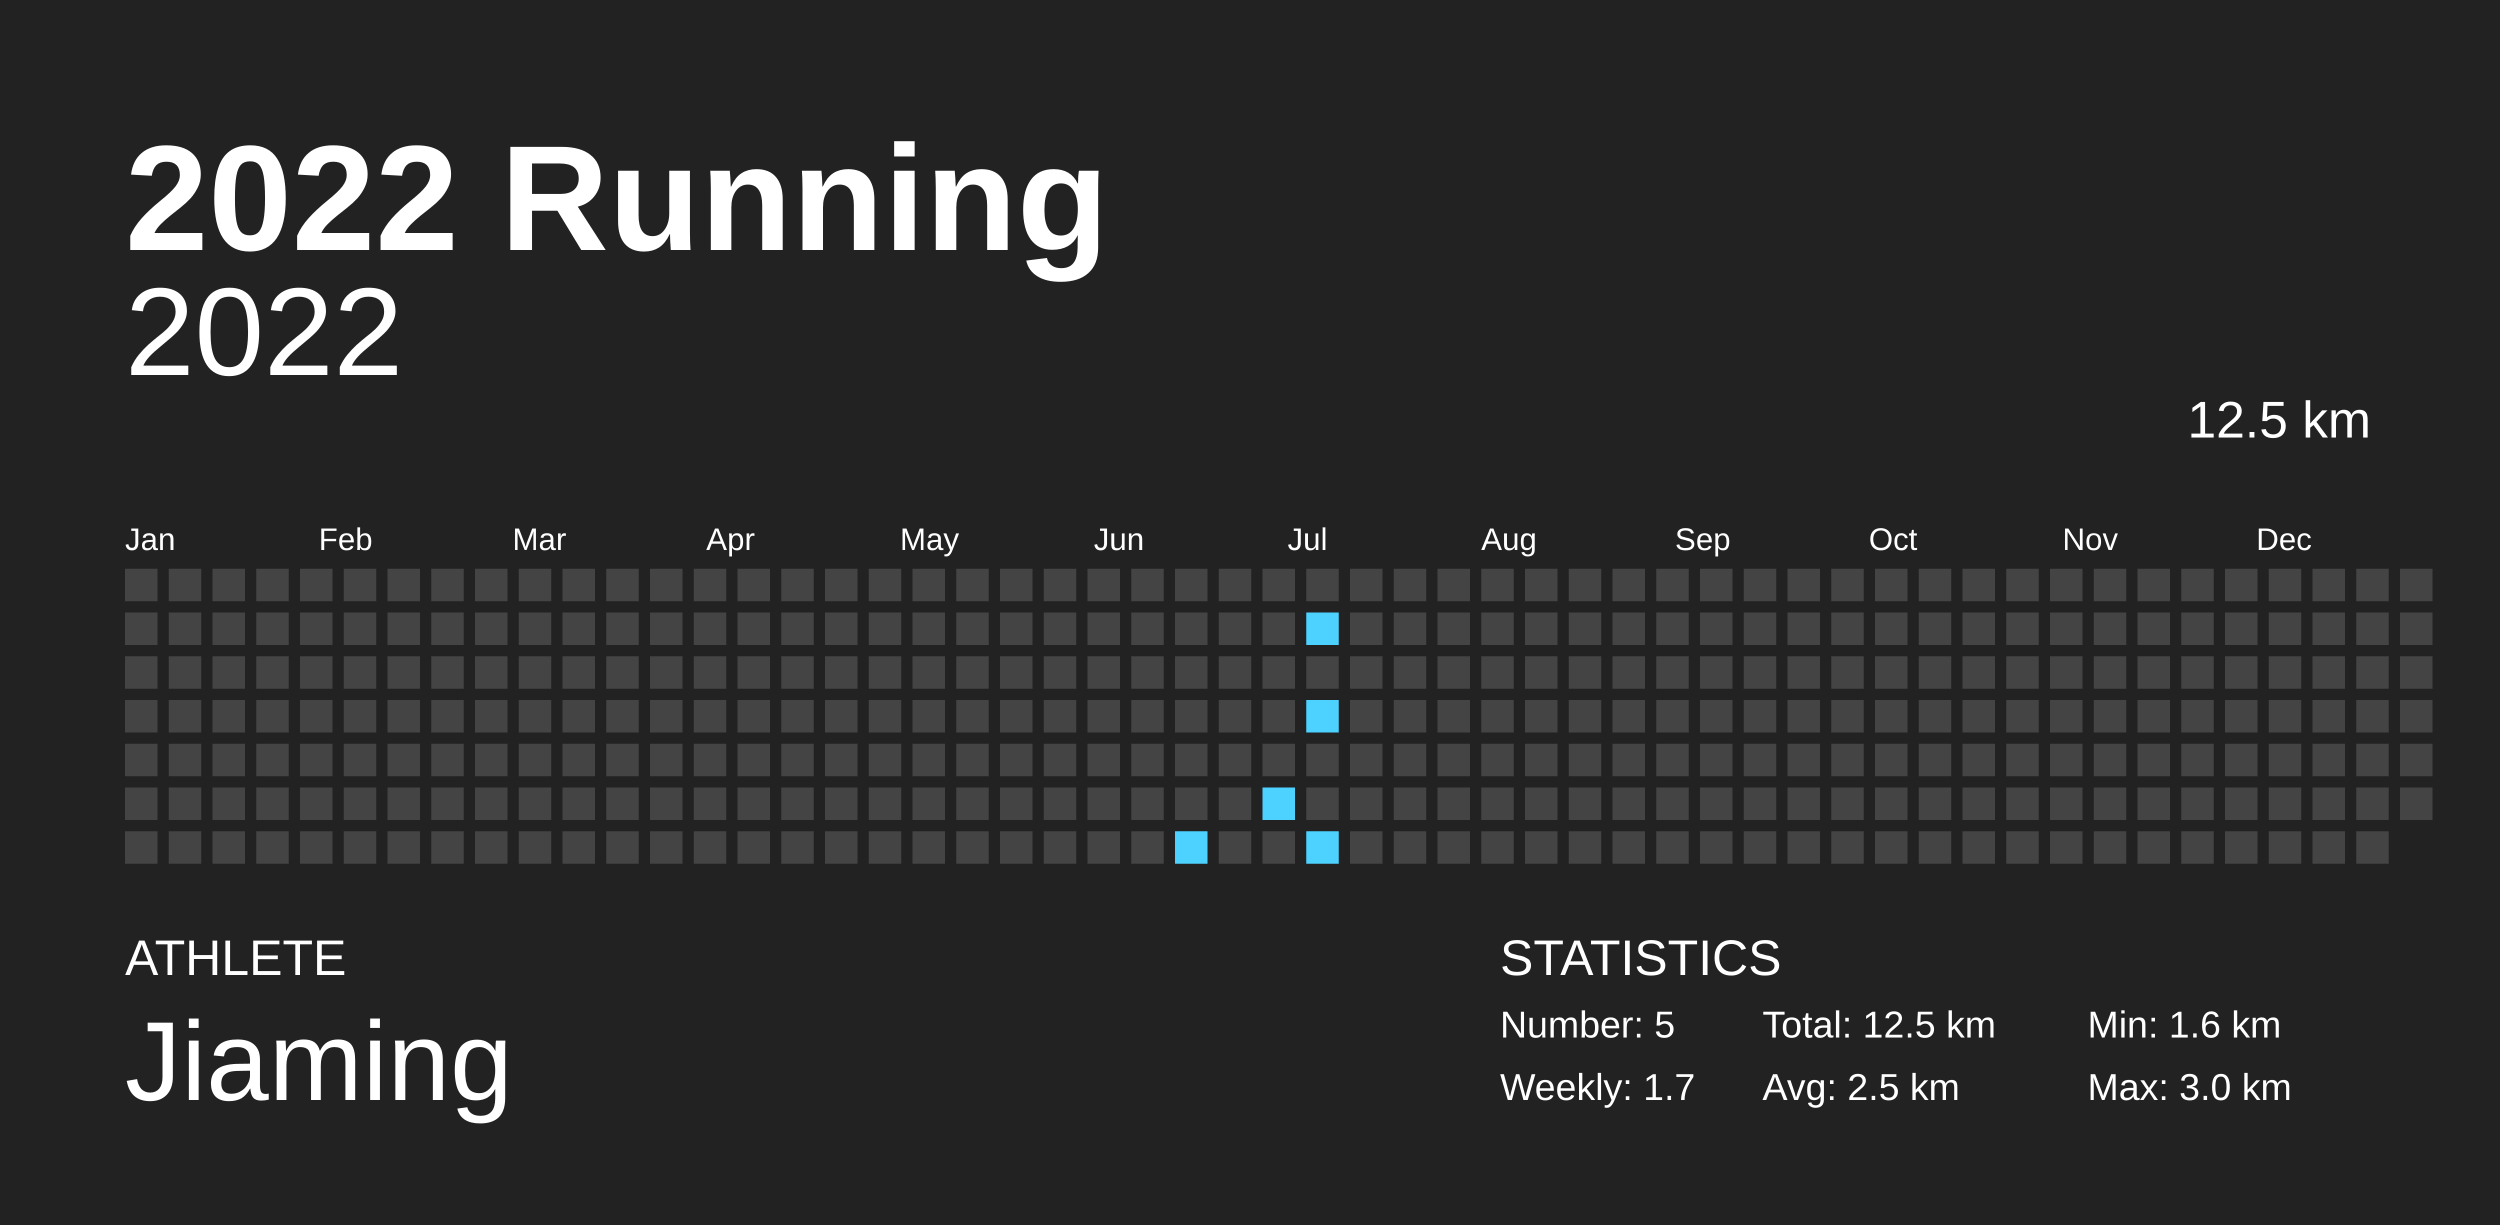
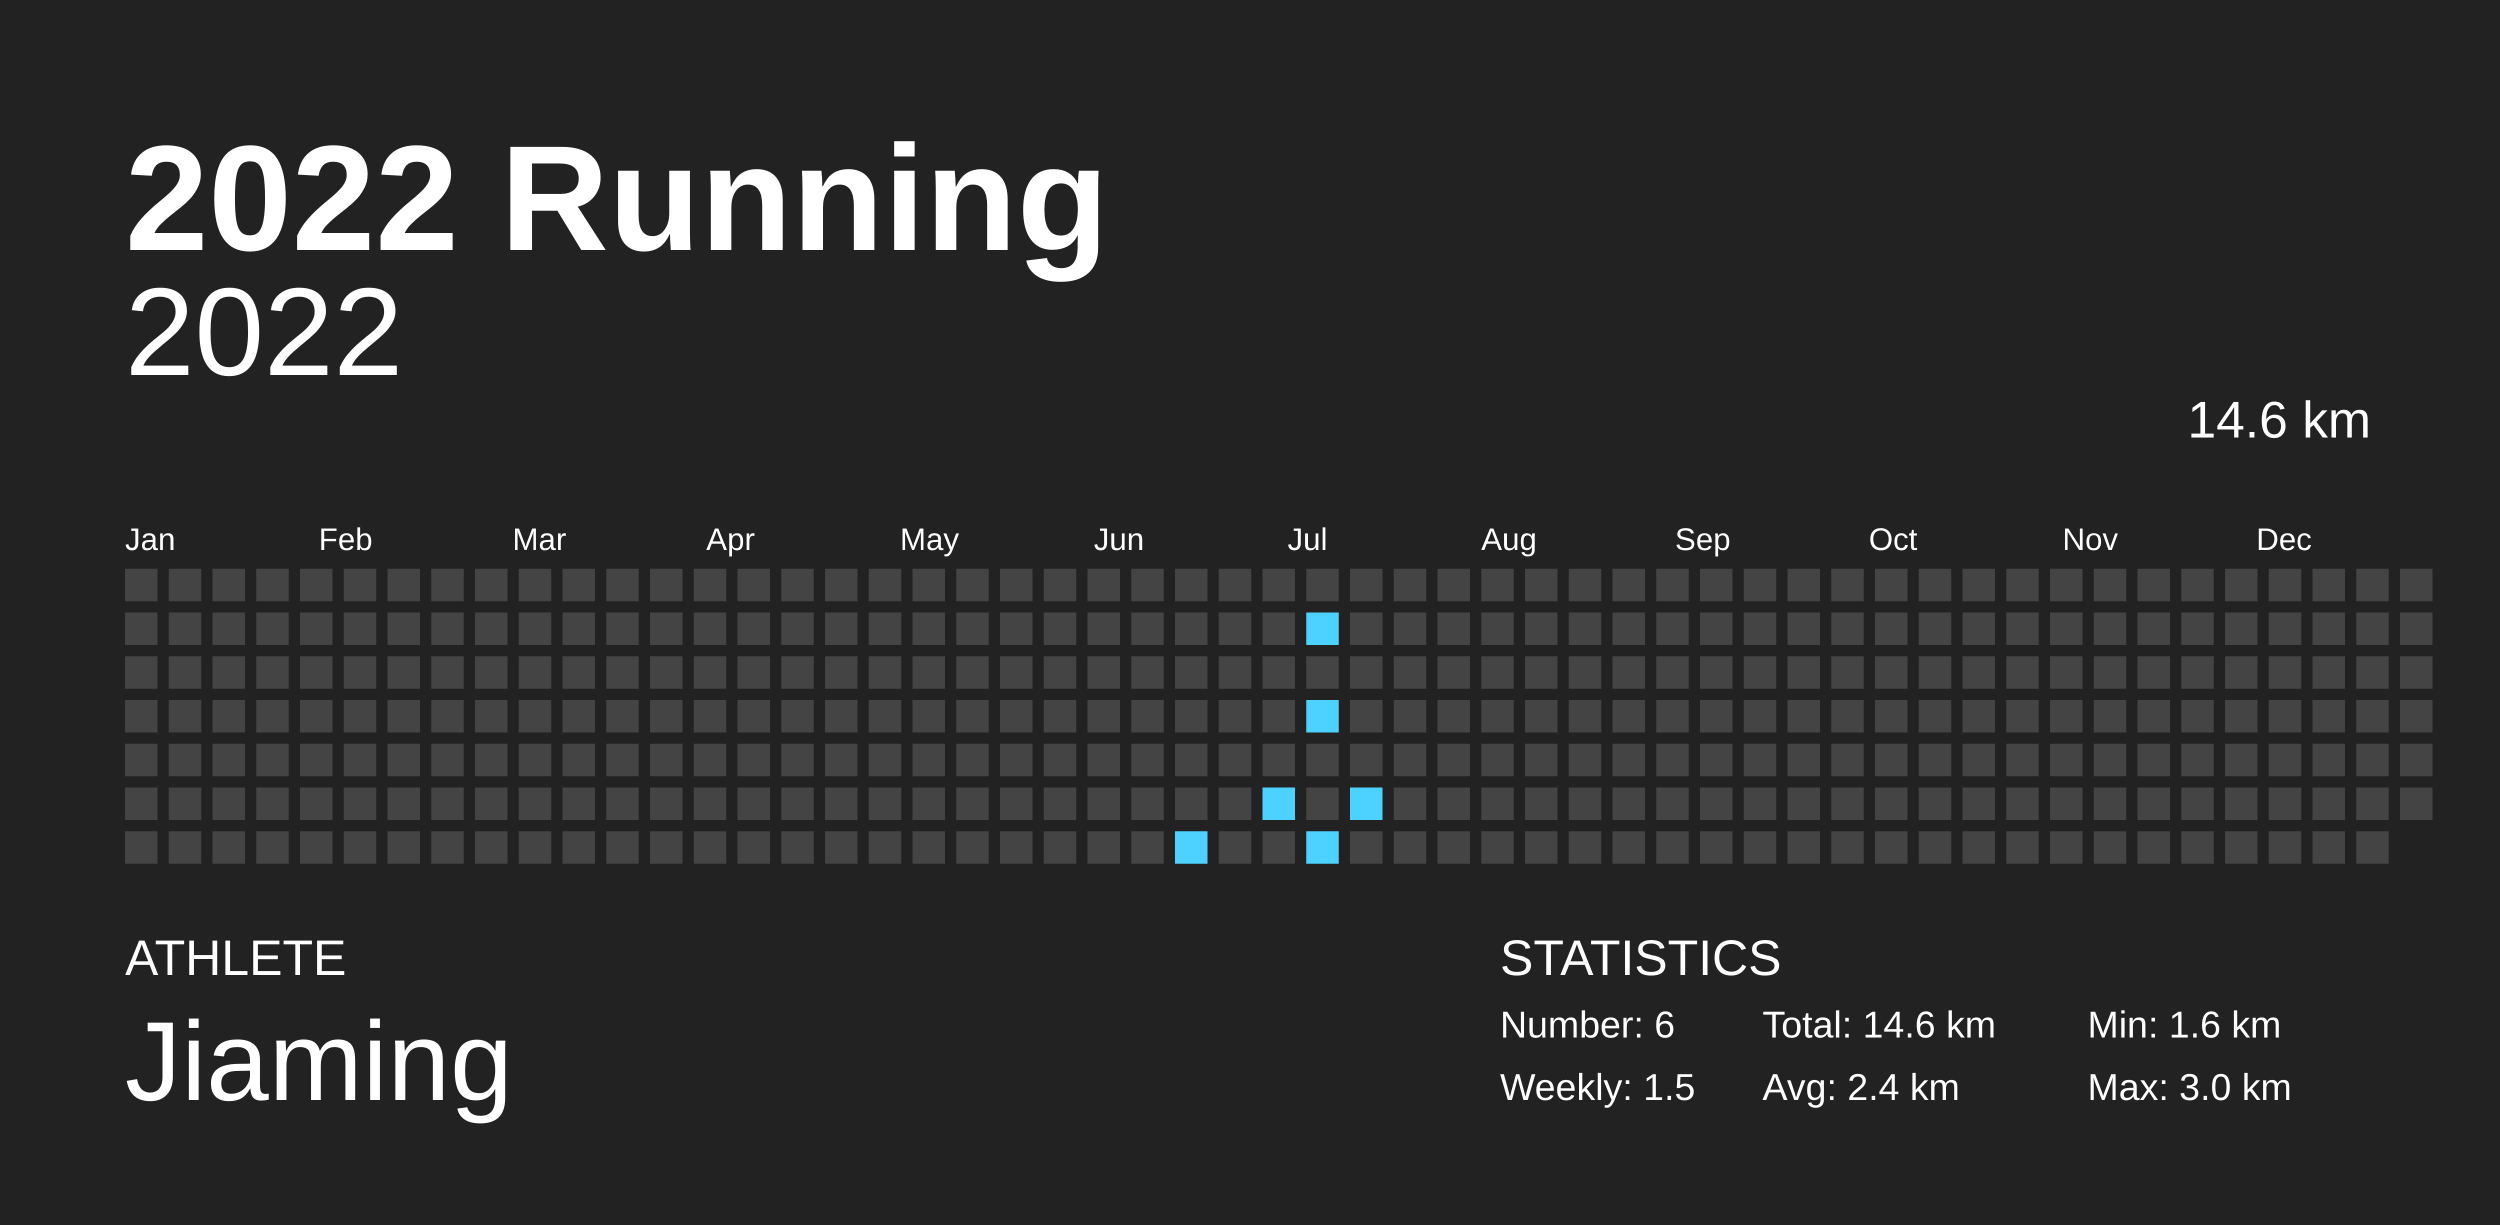
<svg xmlns="http://www.w3.org/2000/svg" baseProfile="full" height="98mm" version="1.1" viewBox="0,0,200,98" width="200mm">
  <defs />
  <rect fill="#222222" height="98" width="200" x="0" y="0" />
  <text fill="#FFFFFF" style="font-size:12px; font-family:Arial; font-weight:bold;" x="10" y="20">2022 Running</text>
  <text fill="#FFFFFF" style="font-size:4px; font-family:Arial" x="10" y="78">ATHLETE</text>
  <text fill="#FFFFFF" style="font-size:9px; font-family:Arial" x="10" y="88">Jiaming</text>
  <text fill="#FFFFFF" style="font-size:4px; font-family:Arial" x="120" y="78">STATISTICS</text>
-   <text fill="#FFFFFF" style="font-size:3px; font-family:Arial" x="120" y="83">Number: 5</text>
-   <text fill="#FFFFFF" style="font-size:3px; font-family:Arial" x="120" y="88">Weekly: 1.7</text>
-   <text fill="#FFFFFF" style="font-size:3px; font-family:Arial" x="141" y="83">Total: 12.5 km</text>
-   <text fill="#FFFFFF" style="font-size:3px; font-family:Arial" x="141" y="88">Avg: 2.5 km</text>
+   <text fill="#FFFFFF" style="font-size:3px; font-family:Arial" x="120" y="83">Number: 6</text>
+   <text fill="#FFFFFF" style="font-size:3px; font-family:Arial" x="120" y="88">Weekly: 1.5</text>
+   <text fill="#FFFFFF" style="font-size:3px; font-family:Arial" x="141" y="83">Total: 14.6 km</text>
+   <text fill="#FFFFFF" style="font-size:3px; font-family:Arial" x="141" y="88">Avg: 2.4 km</text>
  <text fill="#FFFFFF" style="font-size:3px; font-family:Arial" x="167" y="83">Min: 1.6 km</text>
  <text fill="#FFFFFF" style="font-size:3px; font-family:Arial" x="167" y="88">Max: 3.0 km</text>
  <text alignment-baseline="hanging" fill="#FFFFFF" style="font-size:10.0px; font-family:Arial;" x="10" y="30">2022</text>
-   <text alignment-baseline="hanging" fill="#FFFFFF" style="font-size:4.125px; font-family:Arial;" x="175" y="35">12.5 km</text>
+   <text alignment-baseline="hanging" fill="#FFFFFF" style="font-size:4.125px; font-family:Arial;" x="175" y="35">14.6 km</text>
  <text fill="#FFFFFF" style="font-size:2.5px; font-family:Arial" x="10.0" y="44">Jan</text>
  <text fill="#FFFFFF" style="font-size:2.5px; font-family:Arial" x="25.5" y="44">Feb</text>
  <text fill="#FFFFFF" style="font-size:2.5px; font-family:Arial" x="41.0" y="44">Mar</text>
  <text fill="#FFFFFF" style="font-size:2.5px; font-family:Arial" x="56.5" y="44">Apr</text>
  <text fill="#FFFFFF" style="font-size:2.5px; font-family:Arial" x="72.0" y="44">May</text>
  <text fill="#FFFFFF" style="font-size:2.5px; font-family:Arial" x="87.5" y="44">Jun</text>
  <text fill="#FFFFFF" style="font-size:2.5px; font-family:Arial" x="103.0" y="44">Jul</text>
  <text fill="#FFFFFF" style="font-size:2.5px; font-family:Arial" x="118.5" y="44">Aug</text>
  <text fill="#FFFFFF" style="font-size:2.5px; font-family:Arial" x="134.0" y="44">Sep</text>
  <text fill="#FFFFFF" style="font-size:2.5px; font-family:Arial" x="149.5" y="44">Oct</text>
  <text fill="#FFFFFF" style="font-size:2.5px; font-family:Arial" x="165.0" y="44">Nov</text>
  <text fill="#FFFFFF" style="font-size:2.5px; font-family:Arial" x="180.5" y="44">Dec</text>
  <rect fill="#444444" height="2.6" width="2.6" x="10.0" y="45.5" />
  <rect fill="#444444" height="2.6" width="2.6" x="10.0" y="49.0" />
  <rect fill="#444444" height="2.6" width="2.6" x="10.0" y="52.5" />
  <rect fill="#444444" height="2.6" width="2.6" x="10.0" y="56.0" />
  <rect fill="#444444" height="2.6" width="2.6" x="10.0" y="59.5" />
  <rect fill="#444444" height="2.6" width="2.6" x="10.0" y="63.0" />
  <rect fill="#444444" height="2.6" width="2.6" x="10.0" y="66.5" />
  <rect fill="#444444" height="2.6" width="2.6" x="13.5" y="45.5" />
  <rect fill="#444444" height="2.6" width="2.6" x="13.5" y="49.0" />
  <rect fill="#444444" height="2.6" width="2.6" x="13.5" y="52.5" />
  <rect fill="#444444" height="2.6" width="2.6" x="13.5" y="56.0" />
  <rect fill="#444444" height="2.6" width="2.6" x="13.5" y="59.5" />
  <rect fill="#444444" height="2.6" width="2.6" x="13.5" y="63.0" />
  <rect fill="#444444" height="2.6" width="2.6" x="13.5" y="66.5" />
  <rect fill="#444444" height="2.6" width="2.6" x="17.0" y="45.5" />
  <rect fill="#444444" height="2.6" width="2.6" x="17.0" y="49.0" />
  <rect fill="#444444" height="2.6" width="2.6" x="17.0" y="52.5" />
  <rect fill="#444444" height="2.6" width="2.6" x="17.0" y="56.0" />
  <rect fill="#444444" height="2.6" width="2.6" x="17.0" y="59.5" />
  <rect fill="#444444" height="2.6" width="2.6" x="17.0" y="63.0" />
  <rect fill="#444444" height="2.6" width="2.6" x="17.0" y="66.5" />
  <rect fill="#444444" height="2.6" width="2.6" x="20.5" y="45.5" />
  <rect fill="#444444" height="2.6" width="2.6" x="20.5" y="49.0" />
  <rect fill="#444444" height="2.6" width="2.6" x="20.5" y="52.5" />
  <rect fill="#444444" height="2.6" width="2.6" x="20.5" y="56.0" />
  <rect fill="#444444" height="2.6" width="2.6" x="20.5" y="59.5" />
  <rect fill="#444444" height="2.6" width="2.6" x="20.5" y="63.0" />
  <rect fill="#444444" height="2.6" width="2.6" x="20.5" y="66.5" />
  <rect fill="#444444" height="2.6" width="2.6" x="24.0" y="45.5" />
  <rect fill="#444444" height="2.6" width="2.6" x="24.0" y="49.0" />
  <rect fill="#444444" height="2.6" width="2.6" x="24.0" y="52.5" />
  <rect fill="#444444" height="2.6" width="2.6" x="24.0" y="56.0" />
  <rect fill="#444444" height="2.6" width="2.6" x="24.0" y="59.5" />
  <rect fill="#444444" height="2.6" width="2.6" x="24.0" y="63.0" />
  <rect fill="#444444" height="2.6" width="2.6" x="24.0" y="66.5" />
  <rect fill="#444444" height="2.6" width="2.6" x="27.5" y="45.5" />
  <rect fill="#444444" height="2.6" width="2.6" x="27.5" y="49.0" />
  <rect fill="#444444" height="2.6" width="2.6" x="27.5" y="52.5" />
  <rect fill="#444444" height="2.6" width="2.6" x="27.5" y="56.0" />
  <rect fill="#444444" height="2.6" width="2.6" x="27.5" y="59.5" />
  <rect fill="#444444" height="2.6" width="2.6" x="27.5" y="63.0" />
  <rect fill="#444444" height="2.6" width="2.6" x="27.5" y="66.5" />
  <rect fill="#444444" height="2.6" width="2.6" x="31.0" y="45.5" />
  <rect fill="#444444" height="2.6" width="2.6" x="31.0" y="49.0" />
  <rect fill="#444444" height="2.6" width="2.6" x="31.0" y="52.5" />
  <rect fill="#444444" height="2.6" width="2.6" x="31.0" y="56.0" />
  <rect fill="#444444" height="2.6" width="2.6" x="31.0" y="59.5" />
  <rect fill="#444444" height="2.6" width="2.6" x="31.0" y="63.0" />
  <rect fill="#444444" height="2.6" width="2.6" x="31.0" y="66.5" />
  <rect fill="#444444" height="2.6" width="2.6" x="34.5" y="45.5" />
  <rect fill="#444444" height="2.6" width="2.6" x="34.5" y="49.0" />
  <rect fill="#444444" height="2.6" width="2.6" x="34.5" y="52.5" />
  <rect fill="#444444" height="2.6" width="2.6" x="34.5" y="56.0" />
  <rect fill="#444444" height="2.6" width="2.6" x="34.5" y="59.5" />
  <rect fill="#444444" height="2.6" width="2.6" x="34.5" y="63.0" />
  <rect fill="#444444" height="2.6" width="2.6" x="34.5" y="66.5" />
  <rect fill="#444444" height="2.6" width="2.6" x="38.0" y="45.5" />
  <rect fill="#444444" height="2.6" width="2.6" x="38.0" y="49.0" />
  <rect fill="#444444" height="2.6" width="2.6" x="38.0" y="52.5" />
  <rect fill="#444444" height="2.6" width="2.6" x="38.0" y="56.0" />
  <rect fill="#444444" height="2.6" width="2.6" x="38.0" y="59.5" />
  <rect fill="#444444" height="2.6" width="2.6" x="38.0" y="63.0" />
  <rect fill="#444444" height="2.6" width="2.6" x="38.0" y="66.5" />
  <rect fill="#444444" height="2.6" width="2.6" x="41.5" y="45.5" />
  <rect fill="#444444" height="2.6" width="2.6" x="41.5" y="49.0" />
  <rect fill="#444444" height="2.6" width="2.6" x="41.5" y="52.5" />
  <rect fill="#444444" height="2.6" width="2.6" x="41.5" y="56.0" />
  <rect fill="#444444" height="2.6" width="2.6" x="41.5" y="59.5" />
  <rect fill="#444444" height="2.6" width="2.6" x="41.5" y="63.0" />
  <rect fill="#444444" height="2.6" width="2.6" x="41.5" y="66.5" />
  <rect fill="#444444" height="2.6" width="2.6" x="45.0" y="45.5" />
  <rect fill="#444444" height="2.6" width="2.6" x="45.0" y="49.0" />
  <rect fill="#444444" height="2.6" width="2.6" x="45.0" y="52.5" />
  <rect fill="#444444" height="2.6" width="2.6" x="45.0" y="56.0" />
  <rect fill="#444444" height="2.6" width="2.6" x="45.0" y="59.5" />
  <rect fill="#444444" height="2.6" width="2.6" x="45.0" y="63.0" />
  <rect fill="#444444" height="2.6" width="2.6" x="45.0" y="66.5" />
  <rect fill="#444444" height="2.6" width="2.6" x="48.5" y="45.5" />
  <rect fill="#444444" height="2.6" width="2.6" x="48.5" y="49.0" />
  <rect fill="#444444" height="2.6" width="2.6" x="48.5" y="52.5" />
  <rect fill="#444444" height="2.6" width="2.6" x="48.5" y="56.0" />
  <rect fill="#444444" height="2.6" width="2.6" x="48.5" y="59.5" />
  <rect fill="#444444" height="2.6" width="2.6" x="48.5" y="63.0" />
  <rect fill="#444444" height="2.6" width="2.6" x="48.5" y="66.5" />
  <rect fill="#444444" height="2.6" width="2.6" x="52.0" y="45.5" />
  <rect fill="#444444" height="2.6" width="2.6" x="52.0" y="49.0" />
  <rect fill="#444444" height="2.6" width="2.6" x="52.0" y="52.5" />
  <rect fill="#444444" height="2.6" width="2.6" x="52.0" y="56.0" />
  <rect fill="#444444" height="2.6" width="2.6" x="52.0" y="59.5" />
  <rect fill="#444444" height="2.6" width="2.6" x="52.0" y="63.0" />
  <rect fill="#444444" height="2.6" width="2.6" x="52.0" y="66.5" />
  <rect fill="#444444" height="2.6" width="2.6" x="55.5" y="45.5" />
  <rect fill="#444444" height="2.6" width="2.6" x="55.5" y="49.0" />
  <rect fill="#444444" height="2.6" width="2.6" x="55.5" y="52.5" />
  <rect fill="#444444" height="2.6" width="2.6" x="55.5" y="56.0" />
  <rect fill="#444444" height="2.6" width="2.6" x="55.5" y="59.5" />
  <rect fill="#444444" height="2.6" width="2.6" x="55.5" y="63.0" />
  <rect fill="#444444" height="2.6" width="2.6" x="55.5" y="66.5" />
  <rect fill="#444444" height="2.6" width="2.6" x="59.0" y="45.5" />
  <rect fill="#444444" height="2.6" width="2.6" x="59.0" y="49.0" />
  <rect fill="#444444" height="2.6" width="2.6" x="59.0" y="52.5" />
  <rect fill="#444444" height="2.6" width="2.6" x="59.0" y="56.0" />
  <rect fill="#444444" height="2.6" width="2.6" x="59.0" y="59.5" />
  <rect fill="#444444" height="2.6" width="2.6" x="59.0" y="63.0" />
  <rect fill="#444444" height="2.6" width="2.6" x="59.0" y="66.5" />
  <rect fill="#444444" height="2.6" width="2.6" x="62.5" y="45.5" />
  <rect fill="#444444" height="2.6" width="2.6" x="62.5" y="49.0" />
  <rect fill="#444444" height="2.6" width="2.6" x="62.5" y="52.5" />
  <rect fill="#444444" height="2.6" width="2.6" x="62.5" y="56.0" />
  <rect fill="#444444" height="2.6" width="2.6" x="62.5" y="59.5" />
  <rect fill="#444444" height="2.6" width="2.6" x="62.5" y="63.0" />
  <rect fill="#444444" height="2.6" width="2.6" x="62.5" y="66.5" />
  <rect fill="#444444" height="2.6" width="2.6" x="66.0" y="45.5" />
  <rect fill="#444444" height="2.6" width="2.6" x="66.0" y="49.0" />
  <rect fill="#444444" height="2.6" width="2.6" x="66.0" y="52.5" />
  <rect fill="#444444" height="2.6" width="2.6" x="66.0" y="56.0" />
  <rect fill="#444444" height="2.6" width="2.6" x="66.0" y="59.5" />
  <rect fill="#444444" height="2.6" width="2.6" x="66.0" y="63.0" />
  <rect fill="#444444" height="2.6" width="2.6" x="66.0" y="66.5" />
  <rect fill="#444444" height="2.6" width="2.6" x="69.5" y="45.5" />
  <rect fill="#444444" height="2.6" width="2.6" x="69.5" y="49.0" />
  <rect fill="#444444" height="2.6" width="2.6" x="69.5" y="52.5" />
  <rect fill="#444444" height="2.6" width="2.6" x="69.5" y="56.0" />
  <rect fill="#444444" height="2.6" width="2.6" x="69.5" y="59.5" />
  <rect fill="#444444" height="2.6" width="2.6" x="69.5" y="63.0" />
  <rect fill="#444444" height="2.6" width="2.6" x="69.5" y="66.5" />
  <rect fill="#444444" height="2.6" width="2.6" x="73.0" y="45.5" />
  <rect fill="#444444" height="2.6" width="2.6" x="73.0" y="49.0" />
  <rect fill="#444444" height="2.6" width="2.6" x="73.0" y="52.5" />
  <rect fill="#444444" height="2.6" width="2.6" x="73.0" y="56.0" />
  <rect fill="#444444" height="2.6" width="2.6" x="73.0" y="59.5" />
  <rect fill="#444444" height="2.6" width="2.6" x="73.0" y="63.0" />
  <rect fill="#444444" height="2.6" width="2.6" x="73.0" y="66.5" />
  <rect fill="#444444" height="2.6" width="2.6" x="76.5" y="45.5" />
  <rect fill="#444444" height="2.6" width="2.6" x="76.5" y="49.0" />
  <rect fill="#444444" height="2.6" width="2.6" x="76.5" y="52.5" />
  <rect fill="#444444" height="2.6" width="2.6" x="76.5" y="56.0" />
  <rect fill="#444444" height="2.6" width="2.6" x="76.5" y="59.5" />
  <rect fill="#444444" height="2.6" width="2.6" x="76.5" y="63.0" />
  <rect fill="#444444" height="2.6" width="2.6" x="76.5" y="66.5" />
  <rect fill="#444444" height="2.6" width="2.6" x="80.0" y="45.5" />
  <rect fill="#444444" height="2.6" width="2.6" x="80.0" y="49.0" />
  <rect fill="#444444" height="2.6" width="2.6" x="80.0" y="52.5" />
  <rect fill="#444444" height="2.6" width="2.6" x="80.0" y="56.0" />
  <rect fill="#444444" height="2.6" width="2.6" x="80.0" y="59.5" />
  <rect fill="#444444" height="2.6" width="2.6" x="80.0" y="63.0" />
  <rect fill="#444444" height="2.6" width="2.6" x="80.0" y="66.5" />
  <rect fill="#444444" height="2.6" width="2.6" x="83.5" y="45.5" />
  <rect fill="#444444" height="2.6" width="2.6" x="83.5" y="49.0" />
  <rect fill="#444444" height="2.6" width="2.6" x="83.5" y="52.5" />
  <rect fill="#444444" height="2.6" width="2.6" x="83.5" y="56.0" />
  <rect fill="#444444" height="2.6" width="2.6" x="83.5" y="59.5" />
  <rect fill="#444444" height="2.6" width="2.6" x="83.5" y="63.0" />
  <rect fill="#444444" height="2.6" width="2.6" x="83.5" y="66.5" />
  <rect fill="#444444" height="2.6" width="2.6" x="87.0" y="45.5" />
  <rect fill="#444444" height="2.6" width="2.6" x="87.0" y="49.0" />
  <rect fill="#444444" height="2.6" width="2.6" x="87.0" y="52.5" />
  <rect fill="#444444" height="2.6" width="2.6" x="87.0" y="56.0" />
  <rect fill="#444444" height="2.6" width="2.6" x="87.0" y="59.5" />
  <rect fill="#444444" height="2.6" width="2.6" x="87.0" y="63.0" />
  <rect fill="#444444" height="2.6" width="2.6" x="87.0" y="66.5" />
  <rect fill="#444444" height="2.6" width="2.6" x="90.5" y="45.5" />
  <rect fill="#444444" height="2.6" width="2.6" x="90.5" y="49.0" />
  <rect fill="#444444" height="2.6" width="2.6" x="90.5" y="52.5" />
  <rect fill="#444444" height="2.6" width="2.6" x="90.5" y="56.0" />
  <rect fill="#444444" height="2.6" width="2.6" x="90.5" y="59.5" />
  <rect fill="#444444" height="2.6" width="2.6" x="90.5" y="63.0" />
  <rect fill="#444444" height="2.6" width="2.6" x="90.5" y="66.5" />
  <rect fill="#444444" height="2.6" width="2.6" x="94.0" y="45.5" />
  <rect fill="#444444" height="2.6" width="2.6" x="94.0" y="49.0" />
  <rect fill="#444444" height="2.6" width="2.6" x="94.0" y="52.5" />
  <rect fill="#444444" height="2.6" width="2.6" x="94.0" y="56.0" />
  <rect fill="#444444" height="2.6" width="2.6" x="94.0" y="59.5" />
  <rect fill="#444444" height="2.6" width="2.6" x="94.0" y="63.0" />
  <rect fill="#4dd2ff" height="2.6" width="2.6" x="94.0" y="66.5" />
  <rect fill="#444444" height="2.6" width="2.6" x="97.5" y="45.5" />
  <rect fill="#444444" height="2.6" width="2.6" x="97.5" y="49.0" />
  <rect fill="#444444" height="2.6" width="2.6" x="97.5" y="52.5" />
  <rect fill="#444444" height="2.6" width="2.6" x="97.5" y="56.0" />
  <rect fill="#444444" height="2.6" width="2.6" x="97.5" y="59.5" />
  <rect fill="#444444" height="2.6" width="2.6" x="97.5" y="63.0" />
  <rect fill="#444444" height="2.6" width="2.6" x="97.5" y="66.5" />
  <rect fill="#444444" height="2.6" width="2.6" x="101.0" y="45.5" />
  <rect fill="#444444" height="2.6" width="2.6" x="101.0" y="49.0" />
  <rect fill="#444444" height="2.6" width="2.6" x="101.0" y="52.5" />
  <rect fill="#444444" height="2.6" width="2.6" x="101.0" y="56.0" />
  <rect fill="#444444" height="2.6" width="2.6" x="101.0" y="59.5" />
  <rect fill="#4dd2ff" height="2.6" width="2.6" x="101.0" y="63.0" />
  <rect fill="#444444" height="2.6" width="2.6" x="101.0" y="66.5" />
  <rect fill="#444444" height="2.6" width="2.6" x="104.5" y="45.5" />
  <rect fill="#4dd2ff" height="2.6" width="2.6" x="104.5" y="49.0" />
  <rect fill="#444444" height="2.6" width="2.6" x="104.5" y="52.5" />
  <rect fill="#4dd2ff" height="2.6" width="2.6" x="104.5" y="56.0" />
  <rect fill="#444444" height="2.6" width="2.6" x="104.5" y="59.5" />
  <rect fill="#444444" height="2.6" width="2.6" x="104.5" y="63.0" />
  <rect fill="#4dd2ff" height="2.6" width="2.6" x="104.5" y="66.5" />
  <rect fill="#444444" height="2.6" width="2.6" x="108.0" y="45.5" />
  <rect fill="#444444" height="2.6" width="2.6" x="108.0" y="49.0" />
  <rect fill="#444444" height="2.6" width="2.6" x="108.0" y="52.5" />
  <rect fill="#444444" height="2.6" width="2.6" x="108.0" y="56.0" />
  <rect fill="#444444" height="2.6" width="2.6" x="108.0" y="59.5" />
-   <rect fill="#444444" height="2.6" width="2.6" x="108.0" y="63.0" />
+   <rect fill="#4dd2ff" height="2.6" width="2.6" x="108.0" y="63.0" />
  <rect fill="#444444" height="2.6" width="2.6" x="108.0" y="66.5" />
  <rect fill="#444444" height="2.6" width="2.6" x="111.5" y="45.5" />
  <rect fill="#444444" height="2.6" width="2.6" x="111.5" y="49.0" />
  <rect fill="#444444" height="2.6" width="2.6" x="111.5" y="52.5" />
  <rect fill="#444444" height="2.6" width="2.6" x="111.5" y="56.0" />
  <rect fill="#444444" height="2.6" width="2.6" x="111.5" y="59.5" />
  <rect fill="#444444" height="2.6" width="2.6" x="111.5" y="63.0" />
  <rect fill="#444444" height="2.6" width="2.6" x="111.5" y="66.5" />
  <rect fill="#444444" height="2.6" width="2.6" x="115.0" y="45.5" />
  <rect fill="#444444" height="2.6" width="2.6" x="115.0" y="49.0" />
  <rect fill="#444444" height="2.6" width="2.6" x="115.0" y="52.5" />
  <rect fill="#444444" height="2.6" width="2.6" x="115.0" y="56.0" />
  <rect fill="#444444" height="2.6" width="2.6" x="115.0" y="59.5" />
  <rect fill="#444444" height="2.6" width="2.6" x="115.0" y="63.0" />
  <rect fill="#444444" height="2.6" width="2.6" x="115.0" y="66.5" />
  <rect fill="#444444" height="2.6" width="2.6" x="118.5" y="45.5" />
  <rect fill="#444444" height="2.6" width="2.6" x="118.5" y="49.0" />
  <rect fill="#444444" height="2.6" width="2.6" x="118.5" y="52.5" />
  <rect fill="#444444" height="2.6" width="2.6" x="118.5" y="56.0" />
  <rect fill="#444444" height="2.6" width="2.6" x="118.5" y="59.5" />
  <rect fill="#444444" height="2.6" width="2.6" x="118.5" y="63.0" />
  <rect fill="#444444" height="2.6" width="2.6" x="118.5" y="66.5" />
  <rect fill="#444444" height="2.6" width="2.6" x="122.0" y="45.5" />
  <rect fill="#444444" height="2.6" width="2.6" x="122.0" y="49.0" />
  <rect fill="#444444" height="2.6" width="2.6" x="122.0" y="52.5" />
  <rect fill="#444444" height="2.6" width="2.6" x="122.0" y="56.0" />
  <rect fill="#444444" height="2.6" width="2.6" x="122.0" y="59.5" />
  <rect fill="#444444" height="2.6" width="2.6" x="122.0" y="63.0" />
  <rect fill="#444444" height="2.6" width="2.6" x="122.0" y="66.5" />
  <rect fill="#444444" height="2.6" width="2.6" x="125.5" y="45.5" />
  <rect fill="#444444" height="2.6" width="2.6" x="125.5" y="49.0" />
  <rect fill="#444444" height="2.6" width="2.6" x="125.5" y="52.5" />
  <rect fill="#444444" height="2.6" width="2.6" x="125.5" y="56.0" />
  <rect fill="#444444" height="2.6" width="2.6" x="125.5" y="59.5" />
  <rect fill="#444444" height="2.6" width="2.6" x="125.5" y="63.0" />
  <rect fill="#444444" height="2.6" width="2.6" x="125.5" y="66.5" />
  <rect fill="#444444" height="2.6" width="2.6" x="129.0" y="45.5" />
  <rect fill="#444444" height="2.6" width="2.6" x="129.0" y="49.0" />
  <rect fill="#444444" height="2.6" width="2.6" x="129.0" y="52.5" />
  <rect fill="#444444" height="2.6" width="2.6" x="129.0" y="56.0" />
  <rect fill="#444444" height="2.6" width="2.6" x="129.0" y="59.5" />
  <rect fill="#444444" height="2.6" width="2.6" x="129.0" y="63.0" />
  <rect fill="#444444" height="2.6" width="2.6" x="129.0" y="66.5" />
  <rect fill="#444444" height="2.6" width="2.6" x="132.5" y="45.5" />
  <rect fill="#444444" height="2.6" width="2.6" x="132.5" y="49.0" />
  <rect fill="#444444" height="2.6" width="2.6" x="132.5" y="52.5" />
  <rect fill="#444444" height="2.6" width="2.6" x="132.5" y="56.0" />
  <rect fill="#444444" height="2.6" width="2.6" x="132.5" y="59.5" />
  <rect fill="#444444" height="2.6" width="2.6" x="132.5" y="63.0" />
  <rect fill="#444444" height="2.6" width="2.6" x="132.5" y="66.5" />
  <rect fill="#444444" height="2.6" width="2.6" x="136.0" y="45.5" />
  <rect fill="#444444" height="2.6" width="2.6" x="136.0" y="49.0" />
  <rect fill="#444444" height="2.6" width="2.6" x="136.0" y="52.5" />
  <rect fill="#444444" height="2.6" width="2.6" x="136.0" y="56.0" />
  <rect fill="#444444" height="2.6" width="2.6" x="136.0" y="59.5" />
  <rect fill="#444444" height="2.6" width="2.6" x="136.0" y="63.0" />
  <rect fill="#444444" height="2.6" width="2.6" x="136.0" y="66.5" />
  <rect fill="#444444" height="2.6" width="2.6" x="139.5" y="45.5" />
  <rect fill="#444444" height="2.6" width="2.6" x="139.5" y="49.0" />
  <rect fill="#444444" height="2.6" width="2.6" x="139.5" y="52.5" />
  <rect fill="#444444" height="2.6" width="2.6" x="139.5" y="56.0" />
  <rect fill="#444444" height="2.6" width="2.6" x="139.5" y="59.5" />
  <rect fill="#444444" height="2.6" width="2.6" x="139.5" y="63.0" />
  <rect fill="#444444" height="2.6" width="2.6" x="139.5" y="66.5" />
  <rect fill="#444444" height="2.6" width="2.6" x="143.0" y="45.5" />
  <rect fill="#444444" height="2.6" width="2.6" x="143.0" y="49.0" />
  <rect fill="#444444" height="2.6" width="2.6" x="143.0" y="52.5" />
  <rect fill="#444444" height="2.6" width="2.6" x="143.0" y="56.0" />
  <rect fill="#444444" height="2.6" width="2.6" x="143.0" y="59.5" />
  <rect fill="#444444" height="2.6" width="2.6" x="143.0" y="63.0" />
  <rect fill="#444444" height="2.6" width="2.6" x="143.0" y="66.5" />
  <rect fill="#444444" height="2.6" width="2.6" x="146.5" y="45.5" />
  <rect fill="#444444" height="2.6" width="2.6" x="146.5" y="49.0" />
  <rect fill="#444444" height="2.6" width="2.6" x="146.5" y="52.5" />
  <rect fill="#444444" height="2.6" width="2.6" x="146.5" y="56.0" />
  <rect fill="#444444" height="2.6" width="2.6" x="146.5" y="59.5" />
  <rect fill="#444444" height="2.6" width="2.6" x="146.5" y="63.0" />
  <rect fill="#444444" height="2.6" width="2.6" x="146.5" y="66.5" />
  <rect fill="#444444" height="2.6" width="2.6" x="150.0" y="45.5" />
  <rect fill="#444444" height="2.6" width="2.6" x="150.0" y="49.0" />
  <rect fill="#444444" height="2.6" width="2.6" x="150.0" y="52.5" />
  <rect fill="#444444" height="2.6" width="2.6" x="150.0" y="56.0" />
  <rect fill="#444444" height="2.6" width="2.6" x="150.0" y="59.5" />
  <rect fill="#444444" height="2.6" width="2.6" x="150.0" y="63.0" />
  <rect fill="#444444" height="2.6" width="2.6" x="150.0" y="66.5" />
  <rect fill="#444444" height="2.6" width="2.6" x="153.5" y="45.5" />
  <rect fill="#444444" height="2.6" width="2.6" x="153.5" y="49.0" />
  <rect fill="#444444" height="2.6" width="2.6" x="153.5" y="52.5" />
  <rect fill="#444444" height="2.6" width="2.6" x="153.5" y="56.0" />
  <rect fill="#444444" height="2.6" width="2.6" x="153.5" y="59.5" />
  <rect fill="#444444" height="2.6" width="2.6" x="153.5" y="63.0" />
  <rect fill="#444444" height="2.6" width="2.6" x="153.5" y="66.5" />
  <rect fill="#444444" height="2.6" width="2.6" x="157.0" y="45.5" />
  <rect fill="#444444" height="2.6" width="2.6" x="157.0" y="49.0" />
  <rect fill="#444444" height="2.6" width="2.6" x="157.0" y="52.5" />
  <rect fill="#444444" height="2.6" width="2.6" x="157.0" y="56.0" />
  <rect fill="#444444" height="2.6" width="2.6" x="157.0" y="59.5" />
  <rect fill="#444444" height="2.6" width="2.6" x="157.0" y="63.0" />
  <rect fill="#444444" height="2.6" width="2.6" x="157.0" y="66.5" />
  <rect fill="#444444" height="2.6" width="2.6" x="160.5" y="45.5" />
  <rect fill="#444444" height="2.6" width="2.6" x="160.5" y="49.0" />
  <rect fill="#444444" height="2.6" width="2.6" x="160.5" y="52.5" />
  <rect fill="#444444" height="2.6" width="2.6" x="160.5" y="56.0" />
  <rect fill="#444444" height="2.6" width="2.6" x="160.5" y="59.5" />
  <rect fill="#444444" height="2.6" width="2.6" x="160.5" y="63.0" />
  <rect fill="#444444" height="2.6" width="2.6" x="160.5" y="66.5" />
  <rect fill="#444444" height="2.6" width="2.6" x="164.0" y="45.5" />
  <rect fill="#444444" height="2.6" width="2.6" x="164.0" y="49.0" />
  <rect fill="#444444" height="2.6" width="2.6" x="164.0" y="52.5" />
  <rect fill="#444444" height="2.6" width="2.6" x="164.0" y="56.0" />
  <rect fill="#444444" height="2.6" width="2.6" x="164.0" y="59.5" />
  <rect fill="#444444" height="2.6" width="2.6" x="164.0" y="63.0" />
  <rect fill="#444444" height="2.6" width="2.6" x="164.0" y="66.5" />
  <rect fill="#444444" height="2.6" width="2.6" x="167.5" y="45.5" />
  <rect fill="#444444" height="2.6" width="2.6" x="167.5" y="49.0" />
  <rect fill="#444444" height="2.6" width="2.6" x="167.5" y="52.5" />
  <rect fill="#444444" height="2.6" width="2.6" x="167.5" y="56.0" />
  <rect fill="#444444" height="2.6" width="2.6" x="167.5" y="59.5" />
  <rect fill="#444444" height="2.6" width="2.6" x="167.5" y="63.0" />
  <rect fill="#444444" height="2.6" width="2.6" x="167.5" y="66.5" />
  <rect fill="#444444" height="2.6" width="2.6" x="171.0" y="45.5" />
  <rect fill="#444444" height="2.6" width="2.6" x="171.0" y="49.0" />
  <rect fill="#444444" height="2.6" width="2.6" x="171.0" y="52.5" />
  <rect fill="#444444" height="2.6" width="2.6" x="171.0" y="56.0" />
  <rect fill="#444444" height="2.6" width="2.6" x="171.0" y="59.5" />
  <rect fill="#444444" height="2.6" width="2.6" x="171.0" y="63.0" />
  <rect fill="#444444" height="2.6" width="2.6" x="171.0" y="66.5" />
  <rect fill="#444444" height="2.6" width="2.6" x="174.5" y="45.5" />
  <rect fill="#444444" height="2.6" width="2.6" x="174.5" y="49.0" />
  <rect fill="#444444" height="2.6" width="2.6" x="174.5" y="52.5" />
  <rect fill="#444444" height="2.6" width="2.6" x="174.5" y="56.0" />
  <rect fill="#444444" height="2.6" width="2.6" x="174.5" y="59.5" />
  <rect fill="#444444" height="2.6" width="2.6" x="174.5" y="63.0" />
  <rect fill="#444444" height="2.6" width="2.6" x="174.5" y="66.5" />
  <rect fill="#444444" height="2.6" width="2.6" x="178.0" y="45.5" />
  <rect fill="#444444" height="2.6" width="2.6" x="178.0" y="49.0" />
  <rect fill="#444444" height="2.6" width="2.6" x="178.0" y="52.5" />
  <rect fill="#444444" height="2.6" width="2.6" x="178.0" y="56.0" />
  <rect fill="#444444" height="2.6" width="2.6" x="178.0" y="59.5" />
  <rect fill="#444444" height="2.6" width="2.6" x="178.0" y="63.0" />
  <rect fill="#444444" height="2.6" width="2.6" x="178.0" y="66.5" />
  <rect fill="#444444" height="2.6" width="2.6" x="181.5" y="45.5" />
  <rect fill="#444444" height="2.6" width="2.6" x="181.5" y="49.0" />
  <rect fill="#444444" height="2.6" width="2.6" x="181.5" y="52.5" />
  <rect fill="#444444" height="2.6" width="2.6" x="181.5" y="56.0" />
  <rect fill="#444444" height="2.6" width="2.6" x="181.5" y="59.5" />
  <rect fill="#444444" height="2.6" width="2.6" x="181.5" y="63.0" />
  <rect fill="#444444" height="2.6" width="2.6" x="181.5" y="66.5" />
  <rect fill="#444444" height="2.6" width="2.6" x="185.0" y="45.5" />
  <rect fill="#444444" height="2.6" width="2.6" x="185.0" y="49.0" />
  <rect fill="#444444" height="2.6" width="2.6" x="185.0" y="52.5" />
  <rect fill="#444444" height="2.6" width="2.6" x="185.0" y="56.0" />
  <rect fill="#444444" height="2.6" width="2.6" x="185.0" y="59.5" />
  <rect fill="#444444" height="2.6" width="2.6" x="185.0" y="63.0" />
  <rect fill="#444444" height="2.6" width="2.6" x="185.0" y="66.5" />
  <rect fill="#444444" height="2.6" width="2.6" x="188.5" y="45.5" />
  <rect fill="#444444" height="2.6" width="2.6" x="188.5" y="49.0" />
  <rect fill="#444444" height="2.6" width="2.6" x="188.5" y="52.5" />
  <rect fill="#444444" height="2.6" width="2.6" x="188.5" y="56.0" />
  <rect fill="#444444" height="2.6" width="2.6" x="188.5" y="59.5" />
  <rect fill="#444444" height="2.6" width="2.6" x="188.5" y="63.0" />
  <rect fill="#444444" height="2.6" width="2.6" x="188.5" y="66.5" />
  <rect fill="#444444" height="2.6" width="2.6" x="192.0" y="45.5" />
  <rect fill="#444444" height="2.6" width="2.6" x="192.0" y="49.0" />
  <rect fill="#444444" height="2.6" width="2.6" x="192.0" y="52.5" />
  <rect fill="#444444" height="2.6" width="2.6" x="192.0" y="56.0" />
  <rect fill="#444444" height="2.6" width="2.6" x="192.0" y="59.5" />
  <rect fill="#444444" height="2.6" width="2.6" x="192.0" y="63.0" />
</svg>
